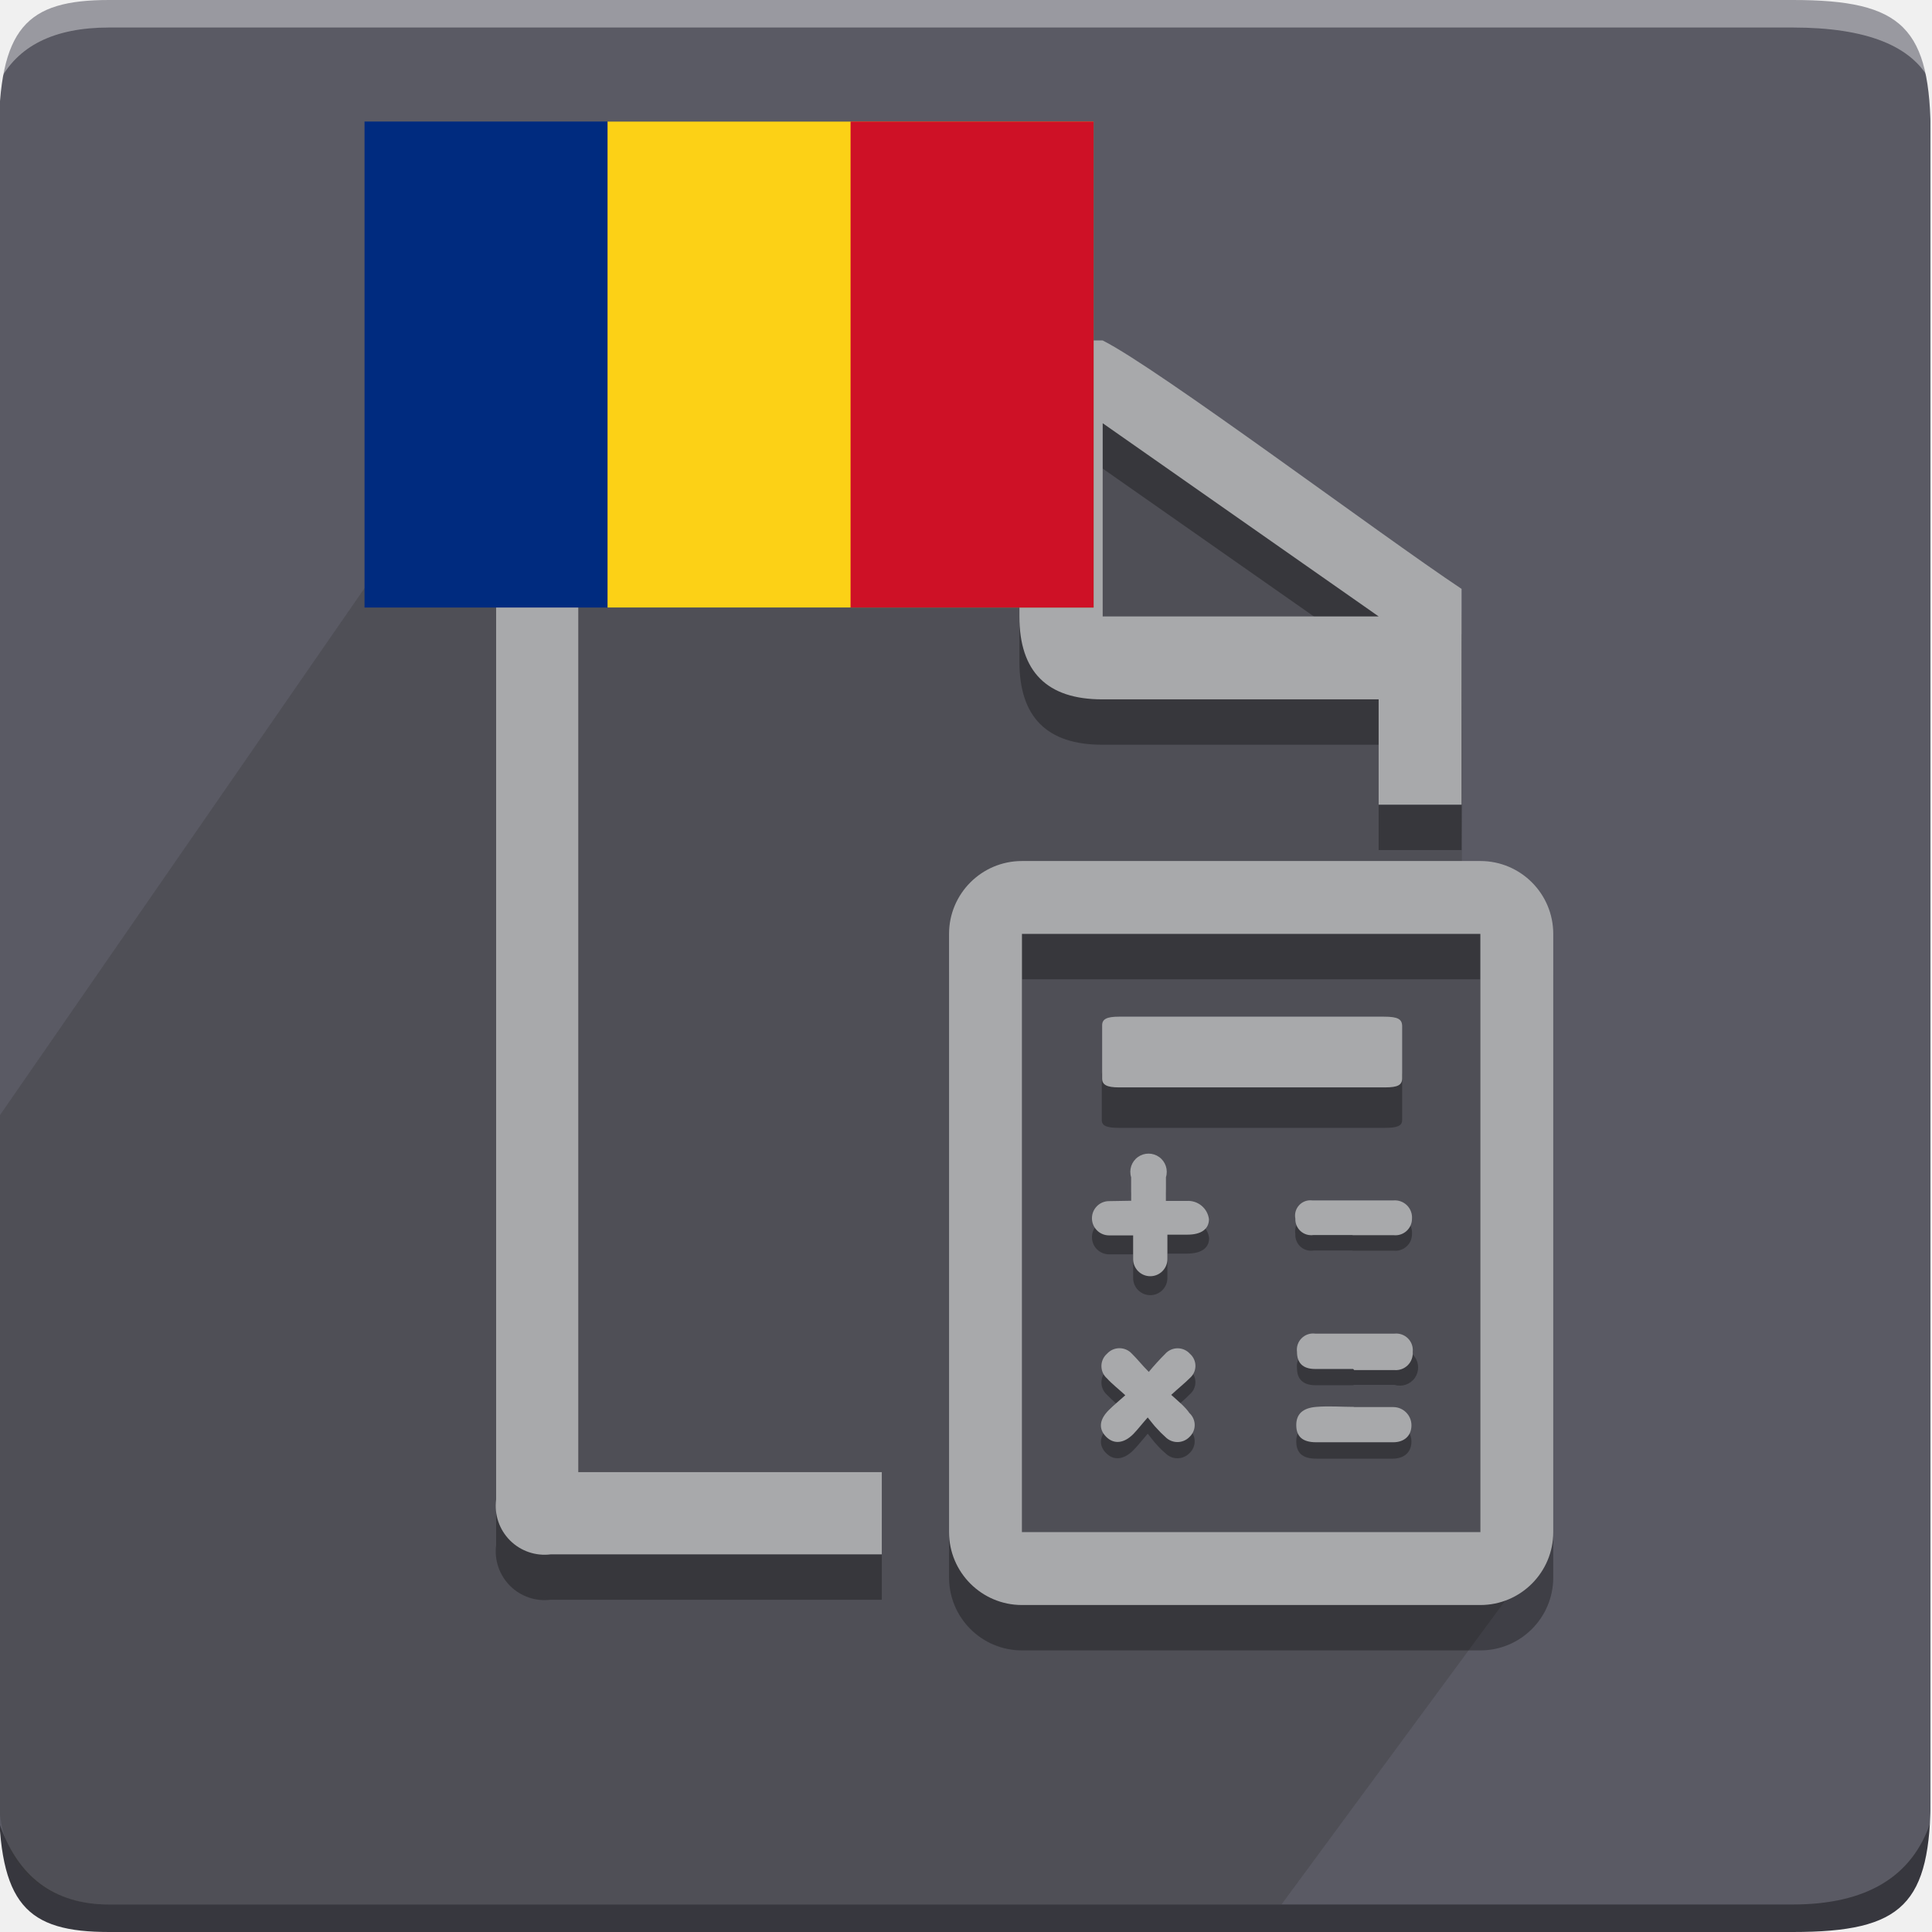
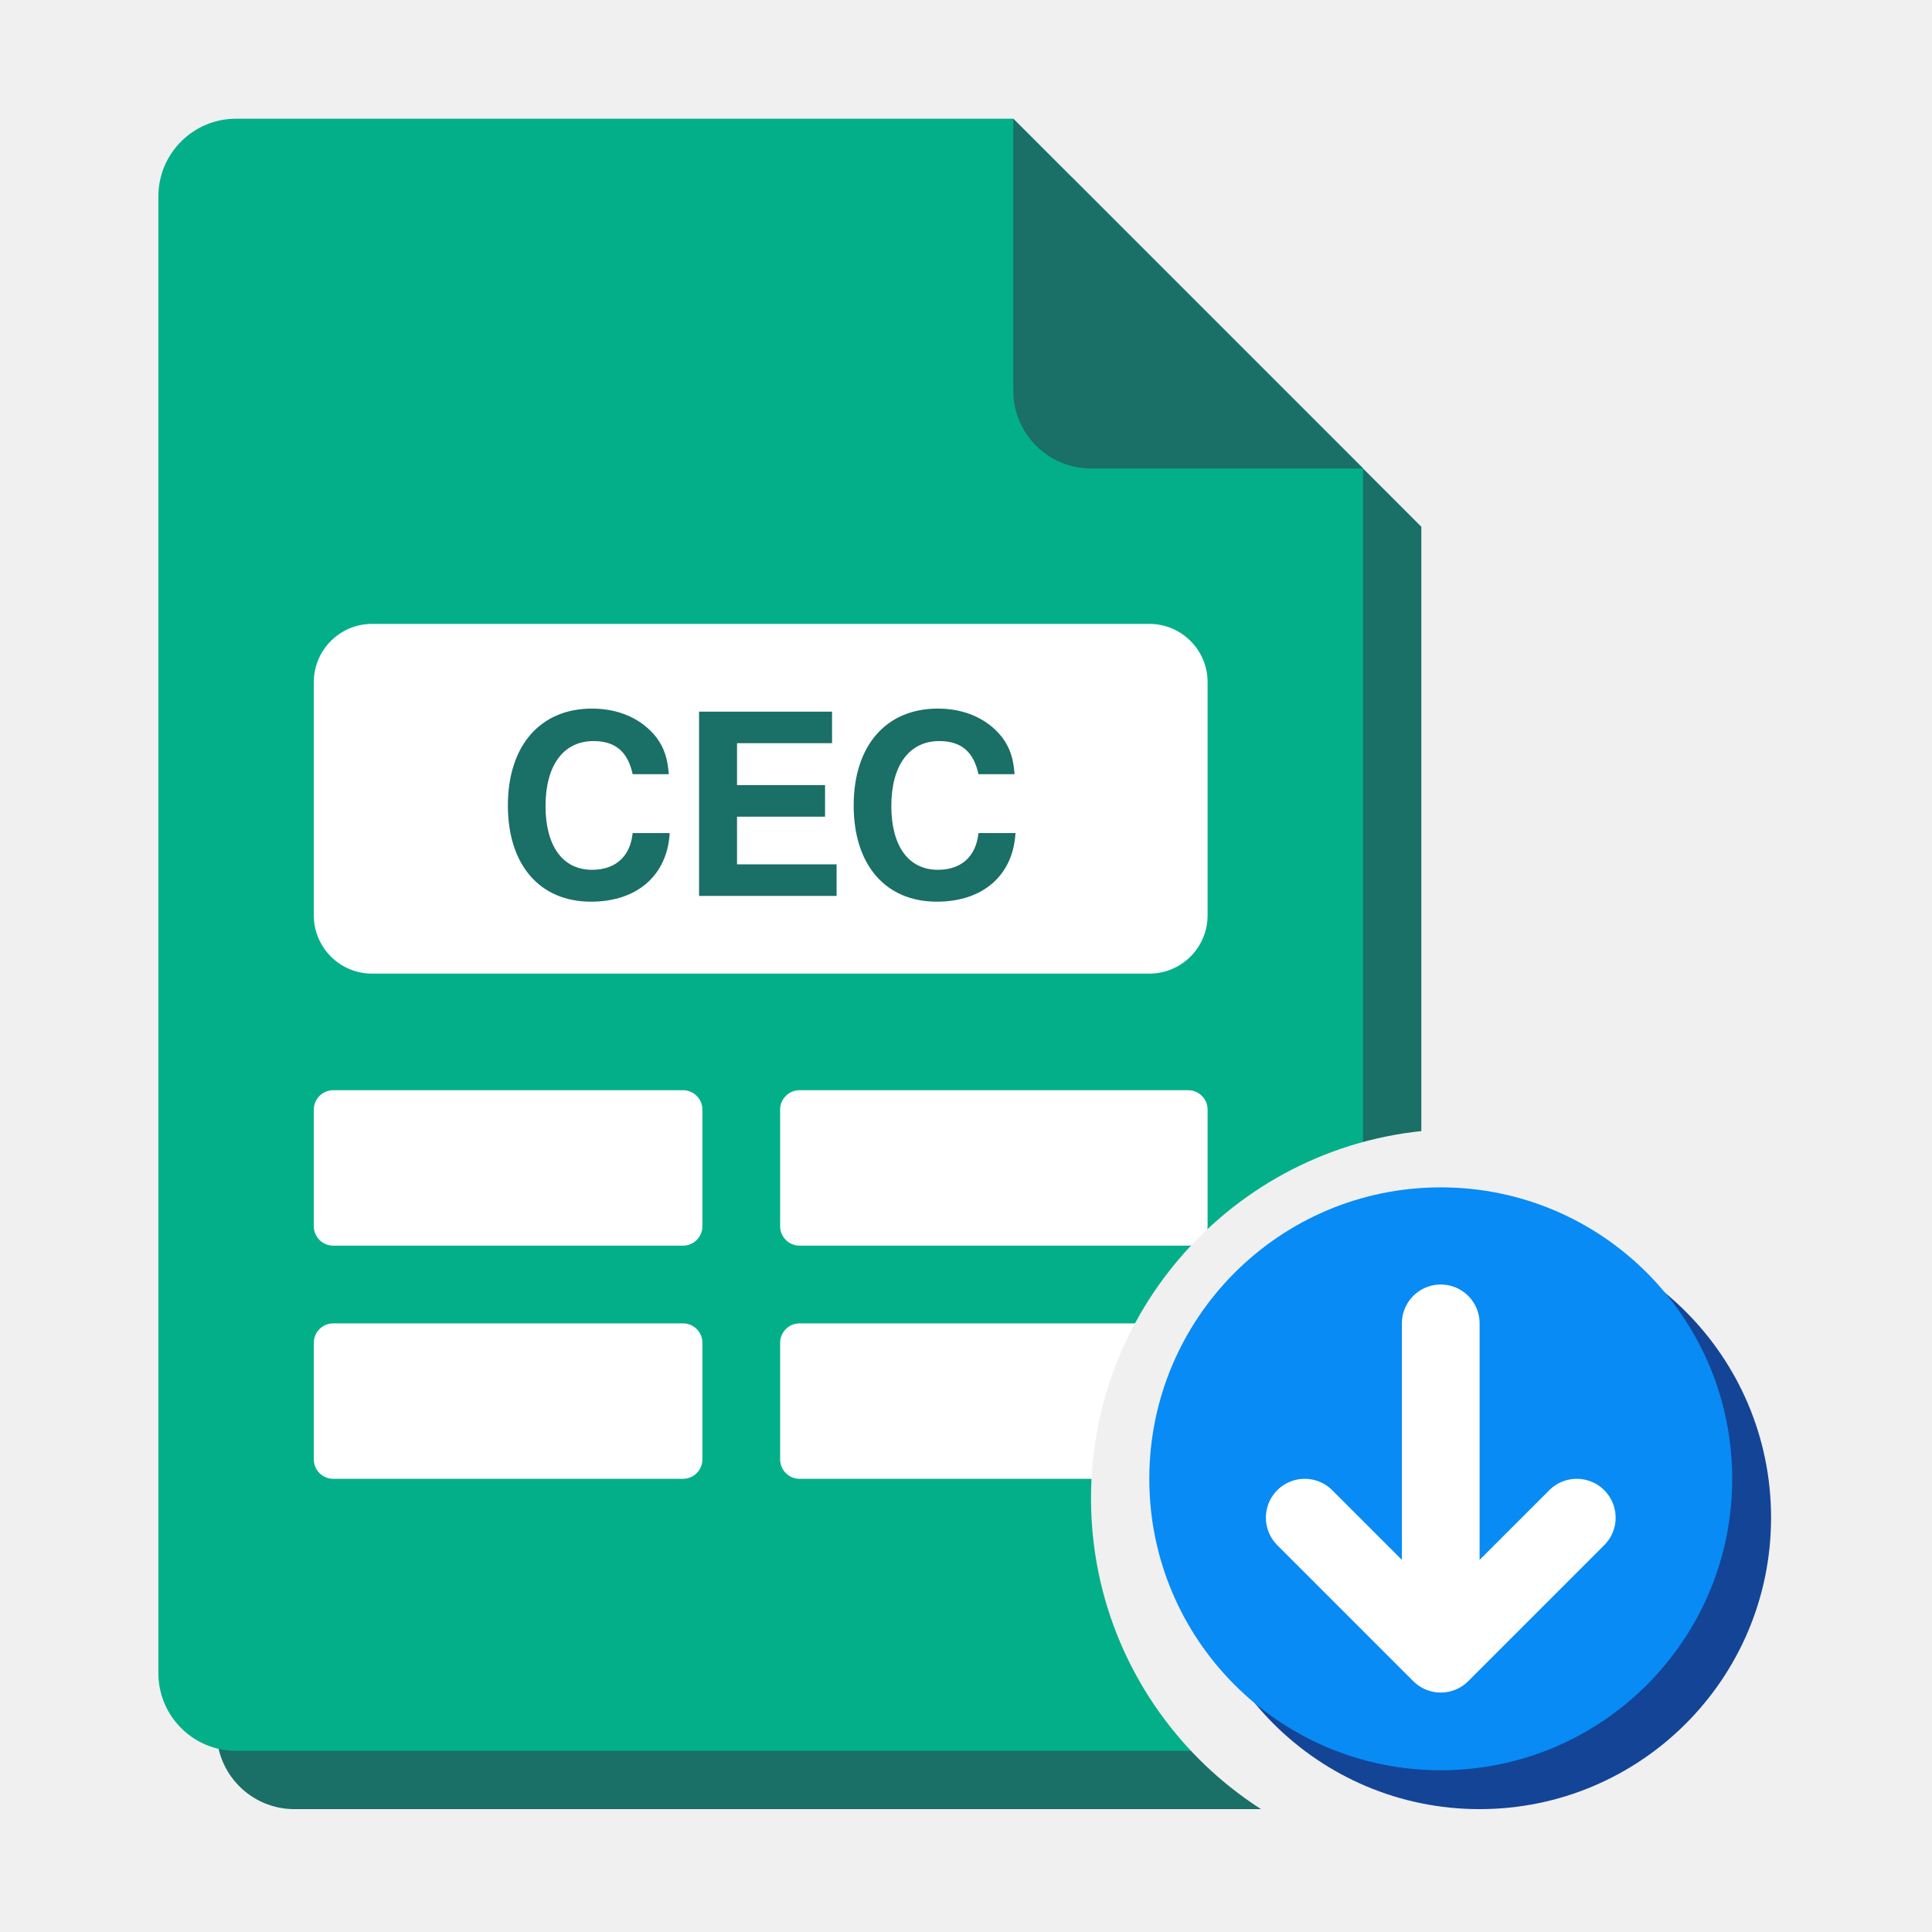
- <svg xmlns="http://www.w3.org/2000/svg" xmlns:xlink="http://www.w3.org/1999/xlink" width="128" height="128" viewBox="0 0 106 106">
-   <defs>
-     <mask id="a" x="0" y="0" width="106" height="106" maskUnits="userSpaceOnUse">
-       <path d="M6.06,0H98.43C104.49,0,106,1.51,106,7.57V98.43c0,6.06-1.51,7.57-7.57,7.57H6.06C1.51,106,0,104.49,0,98.43V7.57C0,1.51,1.51,0,6.06,0Z" style="fill: #fff;fill-rule: evenodd" />
-     </mask>
-     <mask id="b" x="4.8" y="4.8" width="50.4" height="36.4" maskUnits="userSpaceOnUse">
-       <rect x="6.29" y="7.68" width="48.45" height="31.57" rx="1" style="fill: #fff" />
-     </mask>
-     <symbol id="c" data-name="account icon" viewBox="0 0 106 106">
-       <g style="mask: url(#a)">
-         <g>
-           <path d="M0,0H106V106H0Z" style="fill: #5a5a64;fill-rule: evenodd" />
-           <path d="M6.06,1.51H98.43q6.06,0,7.57,3V0H0V4.54Q1.52,1.51,6.06,1.51Z" style="fill: #fff;fill-opacity: 0.383;fill-rule: evenodd" />
-           <path d="M6.06,104.49H98.43q6.06,0,7.57-4.55V106H0V99.94Q1.52,104.49,6.06,104.49Z" style="fill-opacity: 0.383;fill-rule: evenodd" />
-           <g>
-             <path d="M70.38,104.49H6.06C3,104.49,0,103,0,98.43V61.28L28.77,19.69H59.06a77.33,77.33,0,0,0,21.2,13.87c.07,11.31.07,4.86,0,16.17h3.12l.21,36.82Z" style="fill: #393939;fill-rule: evenodd;opacity: 0.324;isolation: isolate" />
-             <g style="opacity: 0.3">
-               <g>
-                 <path d="M68.77,58.54H76c.76,0,1,.12,1,.46v2.45c0,.31-.24.43-.93.43H61.44c-.66,0-.92-.12-.92-.42,0-.83,0-1.67,0-2.51,0-.29.26-.4.92-.41Z" />
-                 <path d="M64.33,77.42c.42.39.76.66,1,1a.89.89,0,0,1,0,1.31.92.92,0,0,1-1.32,0,4.25,4.25,0,0,1-.48-.47c-.14-.15-.26-.31-.49-.6-.32.37-.54.66-.79.91-.53.53-1.08.58-1.5.15s-.36-.94.15-1.45c.26-.26.54-.5.91-.83-.38-.34-.72-.61-1-.91a.9.9,0,0,1,0-1.36.91.91,0,0,1,1.36,0c.29.28.54.6.93,1A12.1,12.1,0,0,1,64,75.18a.91.91,0,0,1,1.36,0,.87.87,0,0,1,0,1.31C65.07,76.79,64.73,77.06,64.33,77.42Z" />
-                 <path d="M62.13,66.9c0-.47,0-.88,0-1.28a.92.92,0,0,1,.92-1,.91.91,0,0,1,1,1c0,.41,0,.81,0,1.3h1.14a1.16,1.16,0,0,1,1.22,1c0,.55-.42.85-1.18.86H64.12c0,.49,0,.91,0,1.34a.94.94,0,1,1-1.88,0c0-.41,0-.81,0-1.3H60.92a.94.94,0,1,1,0-1.88C61.3,66.89,61.68,66.9,62.13,66.9Z" />
-                 <path d="M74.31,76H72.23c-.67,0-1-.34-1-.93a.89.89,0,0,1,1-1q2.18,0,4.35,0a1,1,0,1,1,0,1.91c-.74,0-1.47,0-2.21,0Z" />
-                 <path d="M74.28,68.61c-.71,0-1.43,0-2.14,0a.86.86,0,0,1-1-.9.85.85,0,0,1,.92-1c1.5,0,3,0,4.48,0a.93.93,0,0,1,1,1,.91.91,0,0,1-1,.91c-.75,0-1.51,0-2.27,0Z" />
-                 <path d="M74.36,78.09c.72,0,1.44,0,2.15,0a1,1,0,0,1,1,1c0,.57-.38.93-1,.94H72.28c-.75,0-1.09-.32-1.09-.94s.37-1,1.09-1,1.39,0,2.08,0Z" />
-                 <path d="M81.29,90.55H56.14a4,4,0,0,1-4-4V53.73a4,4,0,0,1,4-4H81.29a4,4,0,0,1,4,4V86.55A4,4,0,0,1,81.29,90.55ZM56.14,53.73V86.55H81.29V53.73Z" />
-               </g>
-               <path d="M43.49,83.26H31.8V25.71H56v10.6q0,4.55,4.54,4.55H75.71v5.78h4.55V34.8c-4.55-3-16.66-12.11-19.69-13.63H30.29a2.68,2.68,0,0,0-3,3V84.77a2.68,2.68,0,0,0,3,3H48.45V83.26ZM60.57,25.71l15.14,10.6H60.57Z" />
-             </g>
-             <path d="M60.57,18.68H30.29a2.68,2.68,0,0,0-3,3V82.28a2.68,2.68,0,0,0,3,3H48.45V80.77H31.8V23.22H56v10.6q0,4.55,4.54,4.55H75.71v5.78h4.55V32.31C75.71,29.28,63.6,20.2,60.57,18.68Zm0,15.14V23.22l15.14,10.6Z" style="fill: #a8a9ab" />
-             <g>
-               <path d="M68.77,55.78H76c.76,0,1,.13,1,.53v2.85c0,.37-.24.5-.93.5q-7.3,0-14.61,0c-.66,0-.92-.14-.92-.48,0-1,0-2,0-2.93,0-.34.26-.47.92-.47Z" style="fill: #a8a9ab" />
-               <path d="M64.33,76.53c.42.38.76.65,1,1a.89.89,0,0,1,0,1.31.92.92,0,0,1-1.32,0,5.44,5.44,0,0,1-.48-.48c-.14-.14-.26-.31-.49-.59-.32.36-.54.65-.79.91-.53.53-1.08.57-1.5.14s-.36-.94.15-1.45c.26-.26.54-.49.91-.82-.38-.35-.72-.61-1-.92a.9.9,0,0,1,0-1.36.92.92,0,0,1,1.36,0c.29.28.54.61.93,1A13.78,13.78,0,0,1,64,74.28a.91.91,0,0,1,1.36,0,.88.88,0,0,1,0,1.32C65.07,75.89,64.73,76.16,64.33,76.53Z" style="fill: #a8a9ab" />
-               <path d="M62.13,65.88c0-.48,0-.88,0-1.29a1,1,0,1,1,1.91,0c0,.4,0,.81,0,1.3h1.14a1.15,1.15,0,0,1,1.22,1c0,.54-.42.85-1.18.85H64.12c0,.49,0,.92,0,1.34a.94.94,0,1,1-1.88,0c0-.4,0-.81,0-1.3H60.92a.94.94,0,1,1,0-1.88Z" style="fill: #a8a9ab" />
-               <path d="M74.31,75.11c-.69,0-1.38,0-2.08,0s-1-.35-1-.94a.89.89,0,0,1,1-1q2.18,0,4.35,0a.91.91,0,0,1,1,1,.93.93,0,0,1-1,1c-.74,0-1.47,0-2.21,0Z" style="fill: #a8a9ab" />
-               <path d="M74.28,67.76H72.14a.87.87,0,0,1-1-.9.84.84,0,0,1,.92-1c1.5,0,3,0,4.48,0a.94.94,0,0,1,1,1,.91.91,0,0,1-1,.91H74.28Z" style="fill: #a8a9ab" />
-               <path d="M74.36,77.2c.72,0,1.44,0,2.15,0a1,1,0,0,1,1,1c0,.56-.38.93-1,.93q-2.12,0-4.23,0c-.75,0-1.09-.32-1.09-.94s.37-.94,1.09-1,1.39,0,2.08,0Z" style="fill: #a8a9ab" />
-               <path d="M81.29,88.06H56.14a4,4,0,0,1-4-4V51.24a4,4,0,0,1,4-4H81.29a4,4,0,0,1,4,4V84.06A4,4,0,0,1,81.29,88.06ZM56.14,51.24V84.06H81.29V51.24Z" style="fill: #a8a9ab" />
-             </g>
-           </g>
-         </g>
+ <svg xmlns="http://www.w3.org/2000/svg" width="256" height="256" viewBox="0 0 100 100">
+   <g transform="translate(-1.86,0.11) scale(1.0057)">
+     <defs>
+       <mask id="cut" maskUnits="userSpaceOnUse" x="-20" y="-20" width="140" height="140">
+         <rect x="-20" y="-20" width="140" height="140" fill="#fff" />
+         <circle cx="77" cy="77" r="19" fill="#000" />
+       </mask>
+     </defs>
+     <g mask="url(#cut)">
+       <g transform="translate(3,3)" fill="#1A6F66">
+         <path d="M14,6 h40 l18,18 v62 a4,4 0 0 1 -4,4 h-54 a4,4 0 0 1 -4,-4 v-76 a4,4 0 0 1 4,-4z" />
      </g>
-     </symbol>
-   </defs>
-   <g>
-     <use width="106" height="106" transform="translate(-0.07 0)" xlink:href="#c" />
-     <svg x="20" y="0" width="40" height="40" viewBox="0 0 3 2">
-       <rect width="3" height="2" x="0" y="0" fill="#002B7F" />
-       <rect width="2" height="2" x="1" y="0" fill="#FCD116" />
-       <rect width="1" height="2" x="2" y="0" fill="#CE1126" />
-     </svg>
+       <g fill="#03AF89">
+         <path d="M14,6 h40 l18,18 v62 a4,4 0 0 1 -4,4 h-54 a4,4 0 0 1 -4,-4 v-76 a4,4 0 0 1 4,-4z" />
+       </g>
+       <path d="M54,6 v14 a4,4 0 0 0 4,4 h14z" fill="#1A6F66" />
+       <rect x="18" y="32" width="46" height="18" rx="3" fill="#FFFFFF" />
+       <text x="41" y="46" font-family="Helvetica, Arial, sans-serif" font-weight="bold" font-size="13" fill="#1A6F66" text-anchor="middle">CEC</text>
+       <g fill="#FFFFFF">
+         <rect x="18" y="56" width="20" height="8" rx="1" />
+         <rect x="42" y="56" width="22" height="8" rx="1" />
+         <rect x="18" y="68" width="20" height="8" rx="1" />
+         <rect x="42" y="68" width="22" height="8" rx="1" />
+       </g>
+     </g>
+     <circle cx="78" cy="78" r="15" fill="#144496" />
+     <circle cx="76" cy="76" r="15" fill="#088BF5" />
+     <path d="M76,68 v15 M69,78 l7,7 l7,-7" fill="none" stroke="#FFFFFF" stroke-width="4" stroke-linecap="round" stroke-linejoin="round" />
  </g>
</svg>
